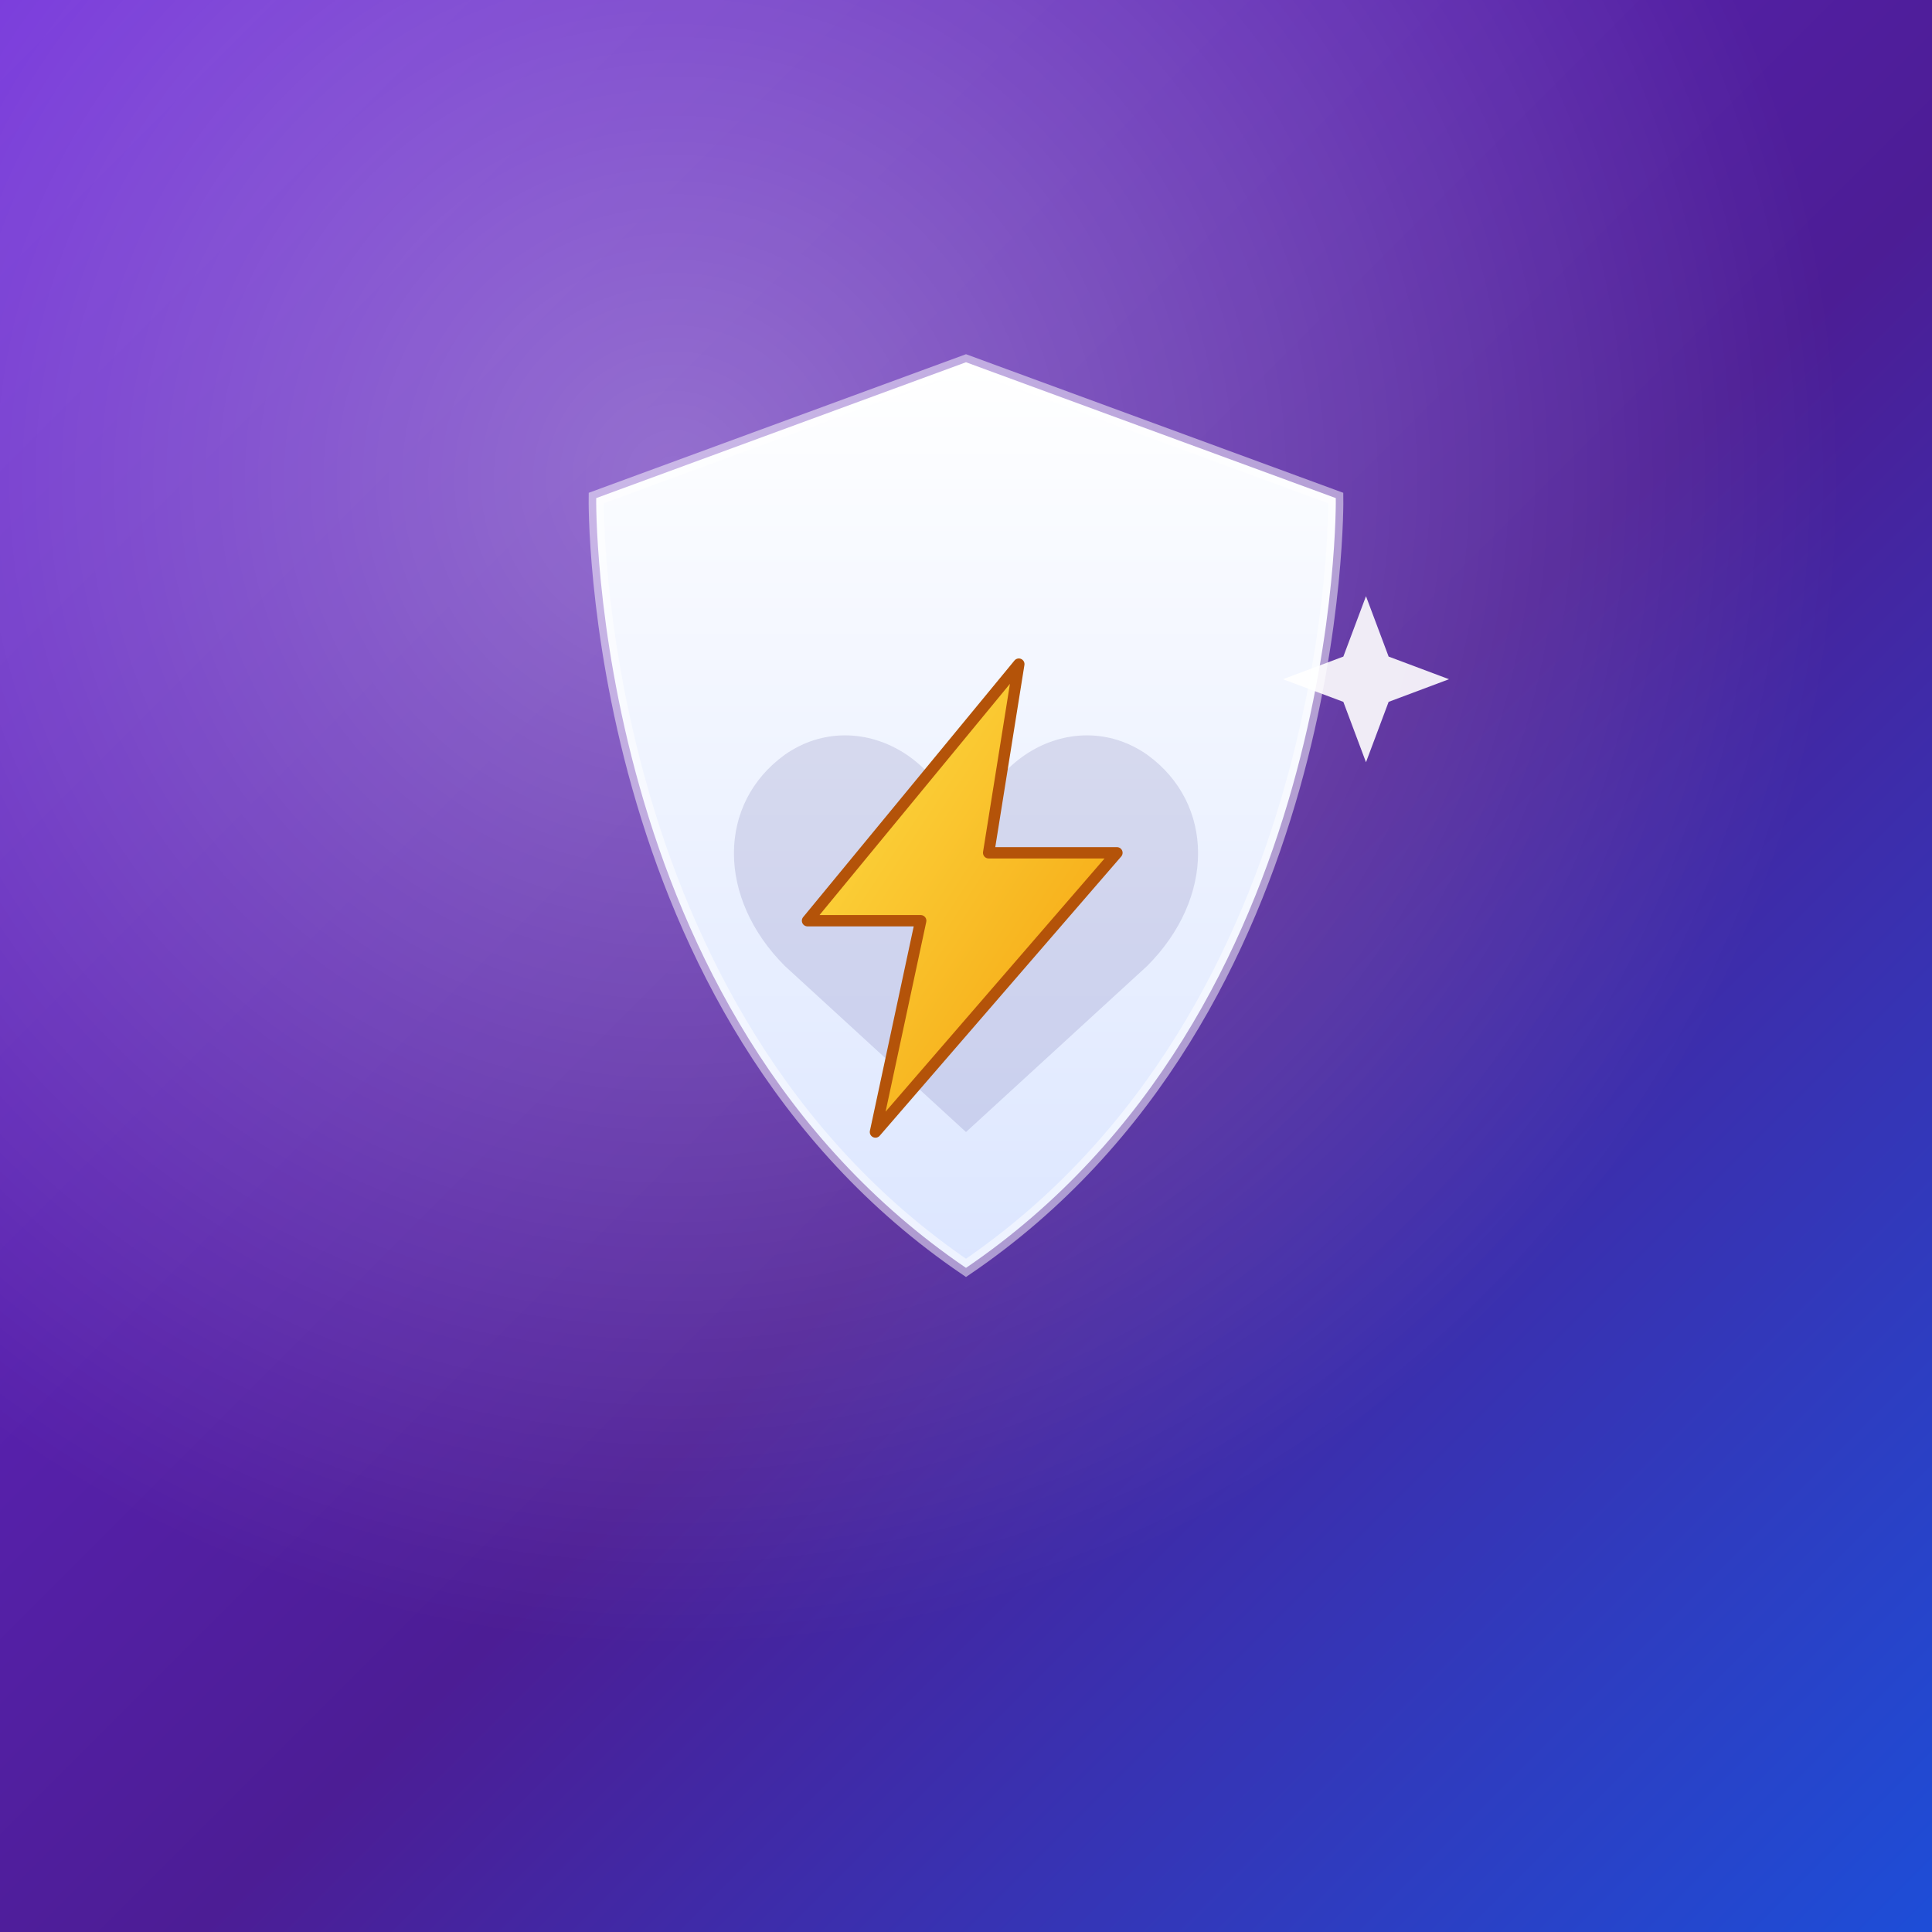
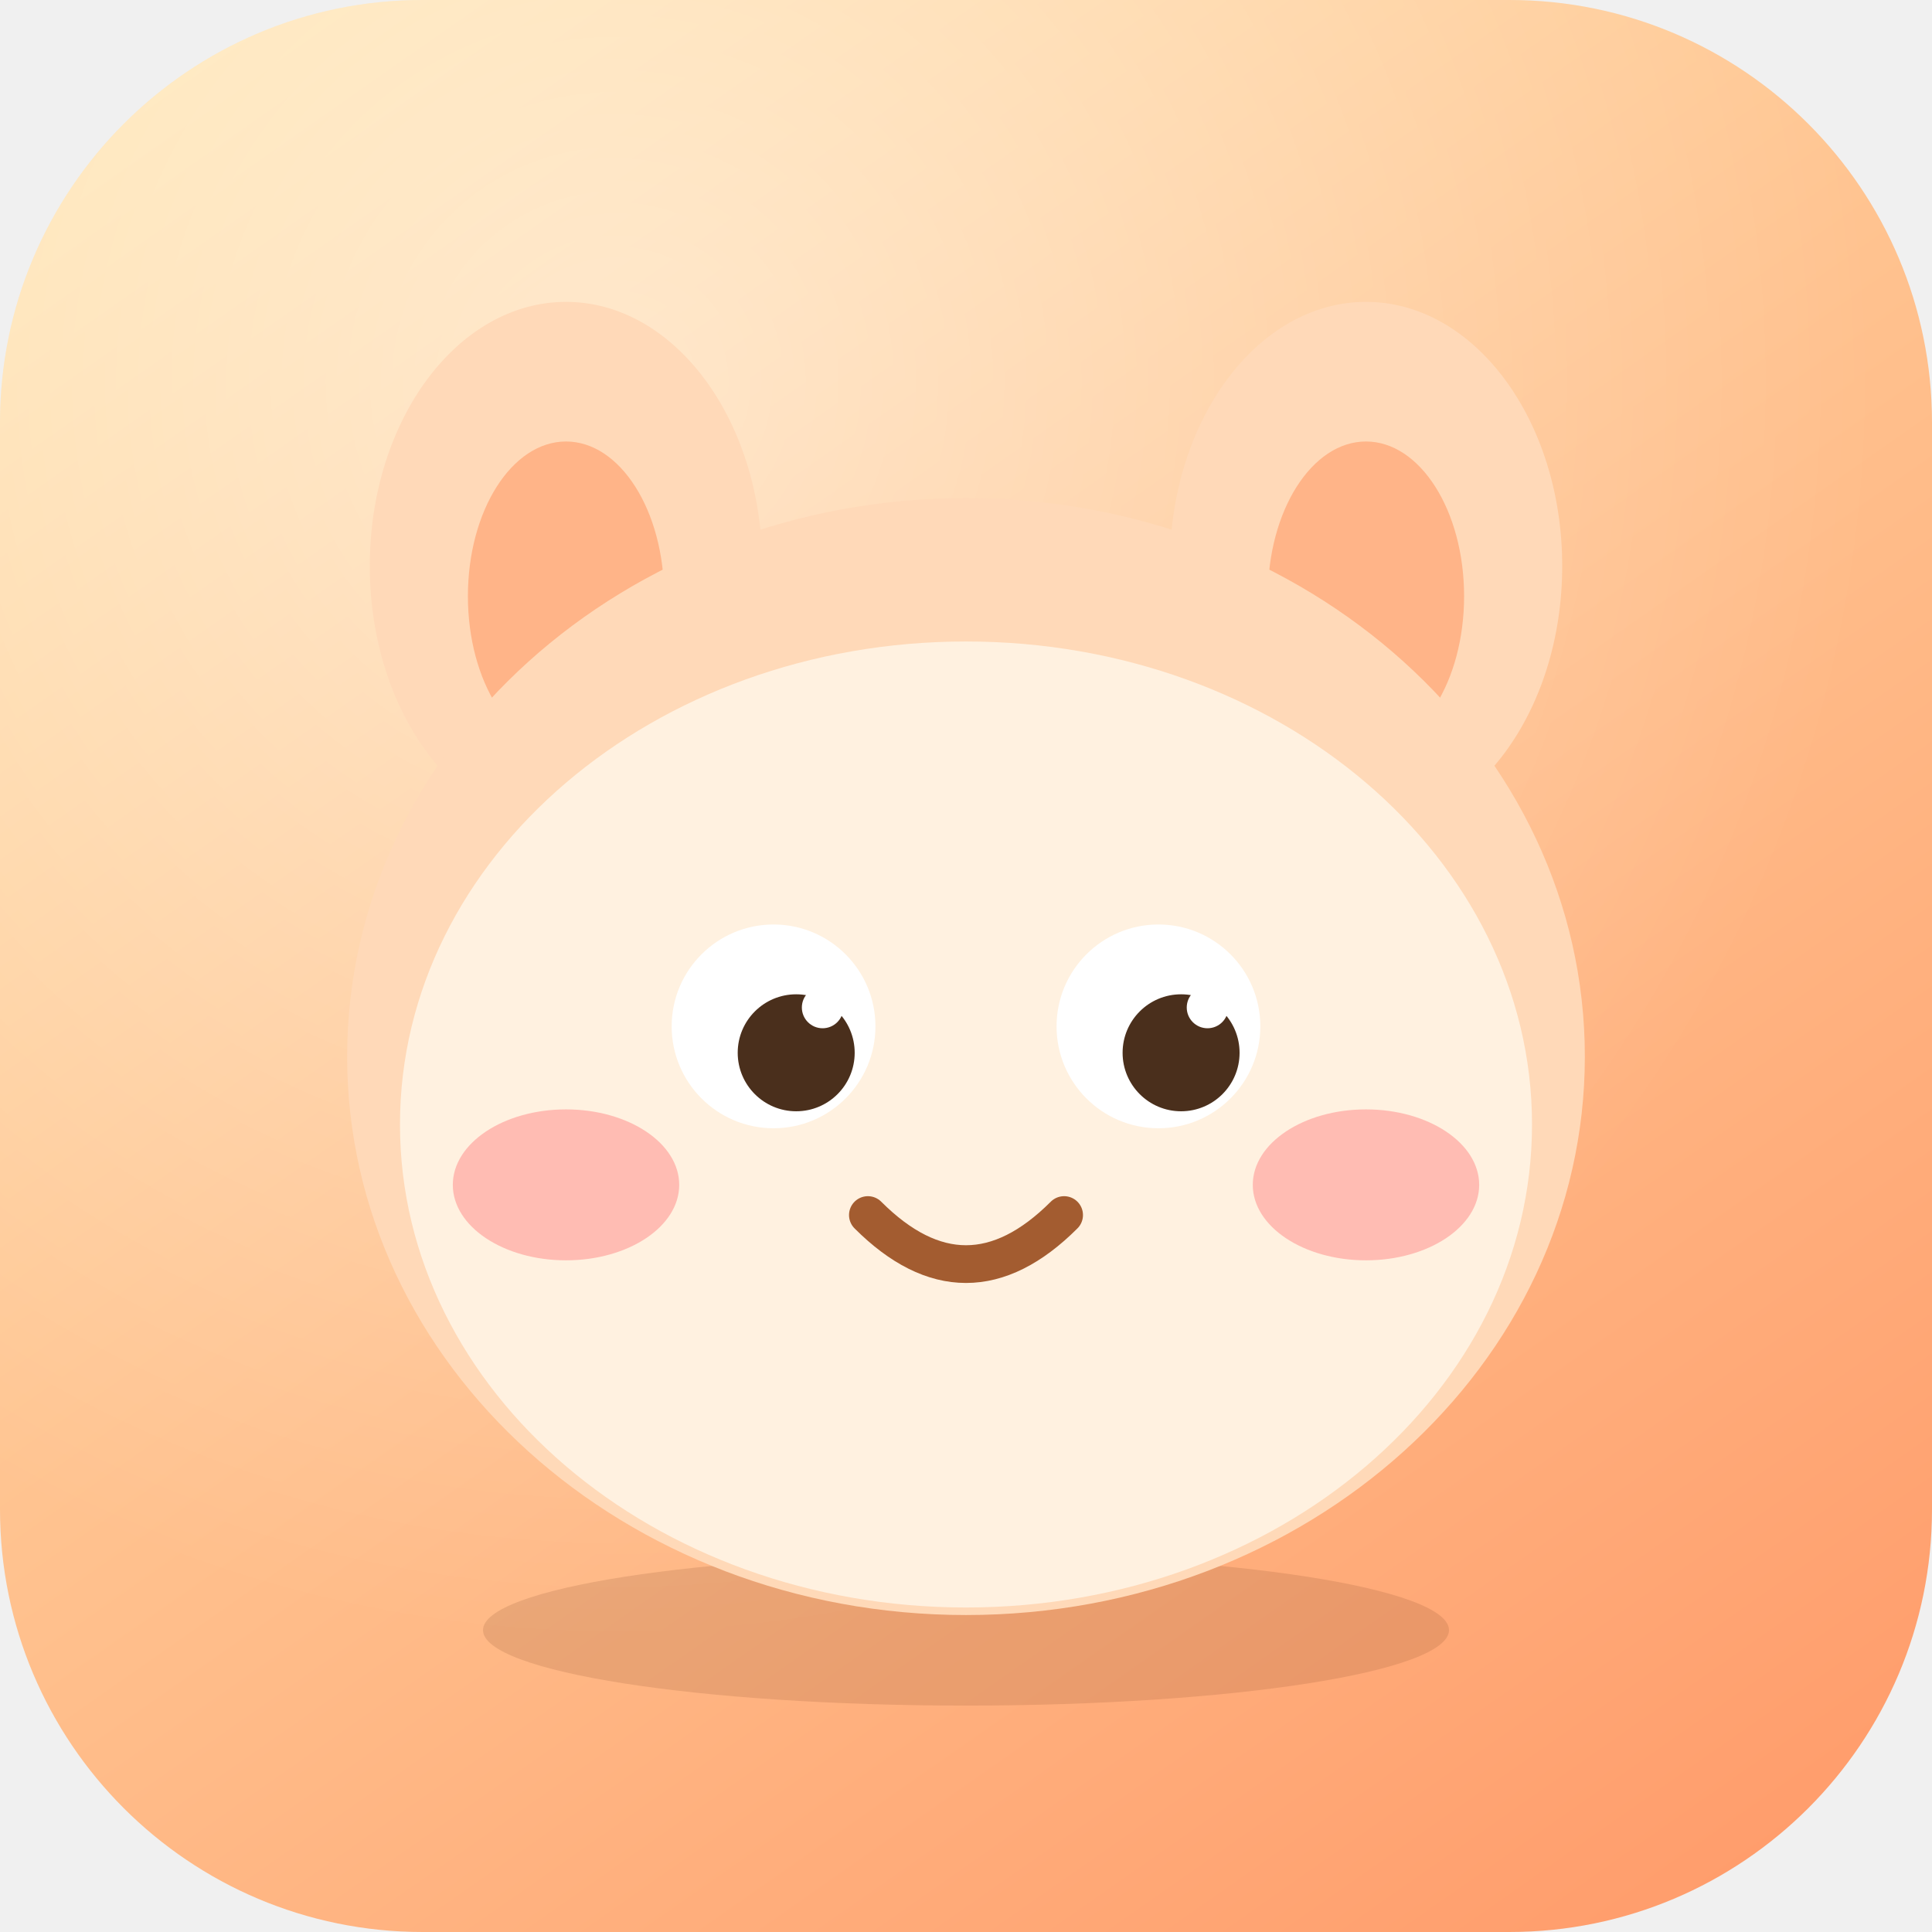
<svg xmlns="http://www.w3.org/2000/svg" width="512" height="512" viewBox="0 0 512 512">
  <defs>
-     <linearGradient id="bg" x1="0%" y1="0%" x2="100%" y2="100%">
-       <stop offset="0%" stop-color="#6D28D9" />
-       <stop offset="55%" stop-color="#4C1D95" />
-       <stop offset="100%" stop-color="#1D4ED8" />
+     <linearGradient id="bg" x1="15%" y1="0%" x2="85%" y2="100%">
+       <stop offset="0%" stop-color="#ffe2ae" />
+       <stop offset="55%" stop-color="#ffbd8a" />
+       <stop offset="100%" stop-color="#ff9d6c" />
    </linearGradient>
-     <linearGradient id="shield" x1="0%" y1="0%" x2="0%" y2="100%">
-       <stop offset="0%" stop-color="#FFFFFF" />
-       <stop offset="100%" stop-color="#DCE6FF" />
-     </linearGradient>
-     <linearGradient id="bolt" x1="0%" y1="0%" x2="100%" y2="100%">
-       <stop offset="0%" stop-color="#FDE047" />
-       <stop offset="100%" stop-color="#F59E0B" />
-     </linearGradient>
-     <radialGradient id="glow" cx="35%" cy="25%" r="60%">
-       <stop offset="0%" stop-color="#FFFFFF" stop-opacity="0.35" />
-       <stop offset="100%" stop-color="#FFFFFF" stop-opacity="0" />
+     <radialGradient id="glow" cx="32%" cy="20%" r="65%">
+       <stop offset="0%" stop-color="#ffffff" stop-opacity="0.45" />
+       <stop offset="100%" stop-color="#ffffff" stop-opacity="0" />
    </radialGradient>
  </defs>
-   <rect width="512" height="512" fill="url(#bg)" />
-   <rect width="512" height="512" fill="url(#glow)" />
-   <path d="M256 96            L354 132            C354 132 356 268 256 336            C156 268 158 132 158 132            Z" fill="url(#shield)" stroke="#FFFFFF" stroke-width="4" stroke-opacity="0.5" />
-   <path d="M256 232            C256 202 228 186 208 200            C190 213 190 238 208 256            L256 300            L304 256            C322 238 322 213 304 200            C284 186 256 202 256 232 Z" fill="#312E81" opacity="0.14" />
-   <path d="M270 176 L214 244 L244 244 L232 300 L296 226 L262 226 Z" fill="url(#bolt)" stroke="#B45309" stroke-width="3" stroke-linejoin="round" />
-   <path d="M362 158 L368 174 L384 180 L368 186 L362 202 L356 186 L340 180 L356 174 Z" fill="#FFFFFF" opacity="0.9" />
+   <rect width="512" height="512" rx="112" fill="url(#bg)" />
+   <rect width="512" height="512" rx="112" fill="url(#glow)" />
+   <ellipse cx="256" cy="432" rx="128" ry="20" fill="#7a4020" opacity="0.16" />
+   <ellipse cx="150" cy="150" rx="52" ry="70" fill="#ffd9b8" />
+   <ellipse cx="150" cy="158" rx="26" ry="41" fill="#ffb488" />
+   <ellipse cx="362" cy="150" rx="52" ry="70" fill="#ffd9b8" />
+   <ellipse cx="362" cy="158" rx="26" ry="41" fill="#ffb488" />
+   <ellipse cx="256" cy="280" rx="164" ry="148" fill="#ffd9b8" />
+   <ellipse cx="256" cy="298" rx="150" ry="128" fill="#fff1e0" />
+   <ellipse cx="150" cy="314" rx="30" ry="20" fill="#ffb3ab" opacity="0.85" />
+   <ellipse cx="362" cy="314" rx="30" ry="20" fill="#ffb3ab" opacity="0.85" />
+   <circle cx="205" cy="272" r="27" fill="#ffffff" />
+   <circle cx="307" cy="272" r="27" fill="#ffffff" />
+   <circle cx="211" cy="279" r="15.5" fill="#4a2f1c" />
+   <circle cx="313" cy="279" r="15.5" fill="#4a2f1c" />
+   <circle cx="218" cy="267" r="5.5" fill="#ffffff" />
+   <circle cx="320" cy="267" r="5.5" fill="#ffffff" />
+   <path d="M230 322 Q256 348 282 322" stroke="#a35c30" stroke-width="10" stroke-linecap="round" fill="none" />
</svg>
